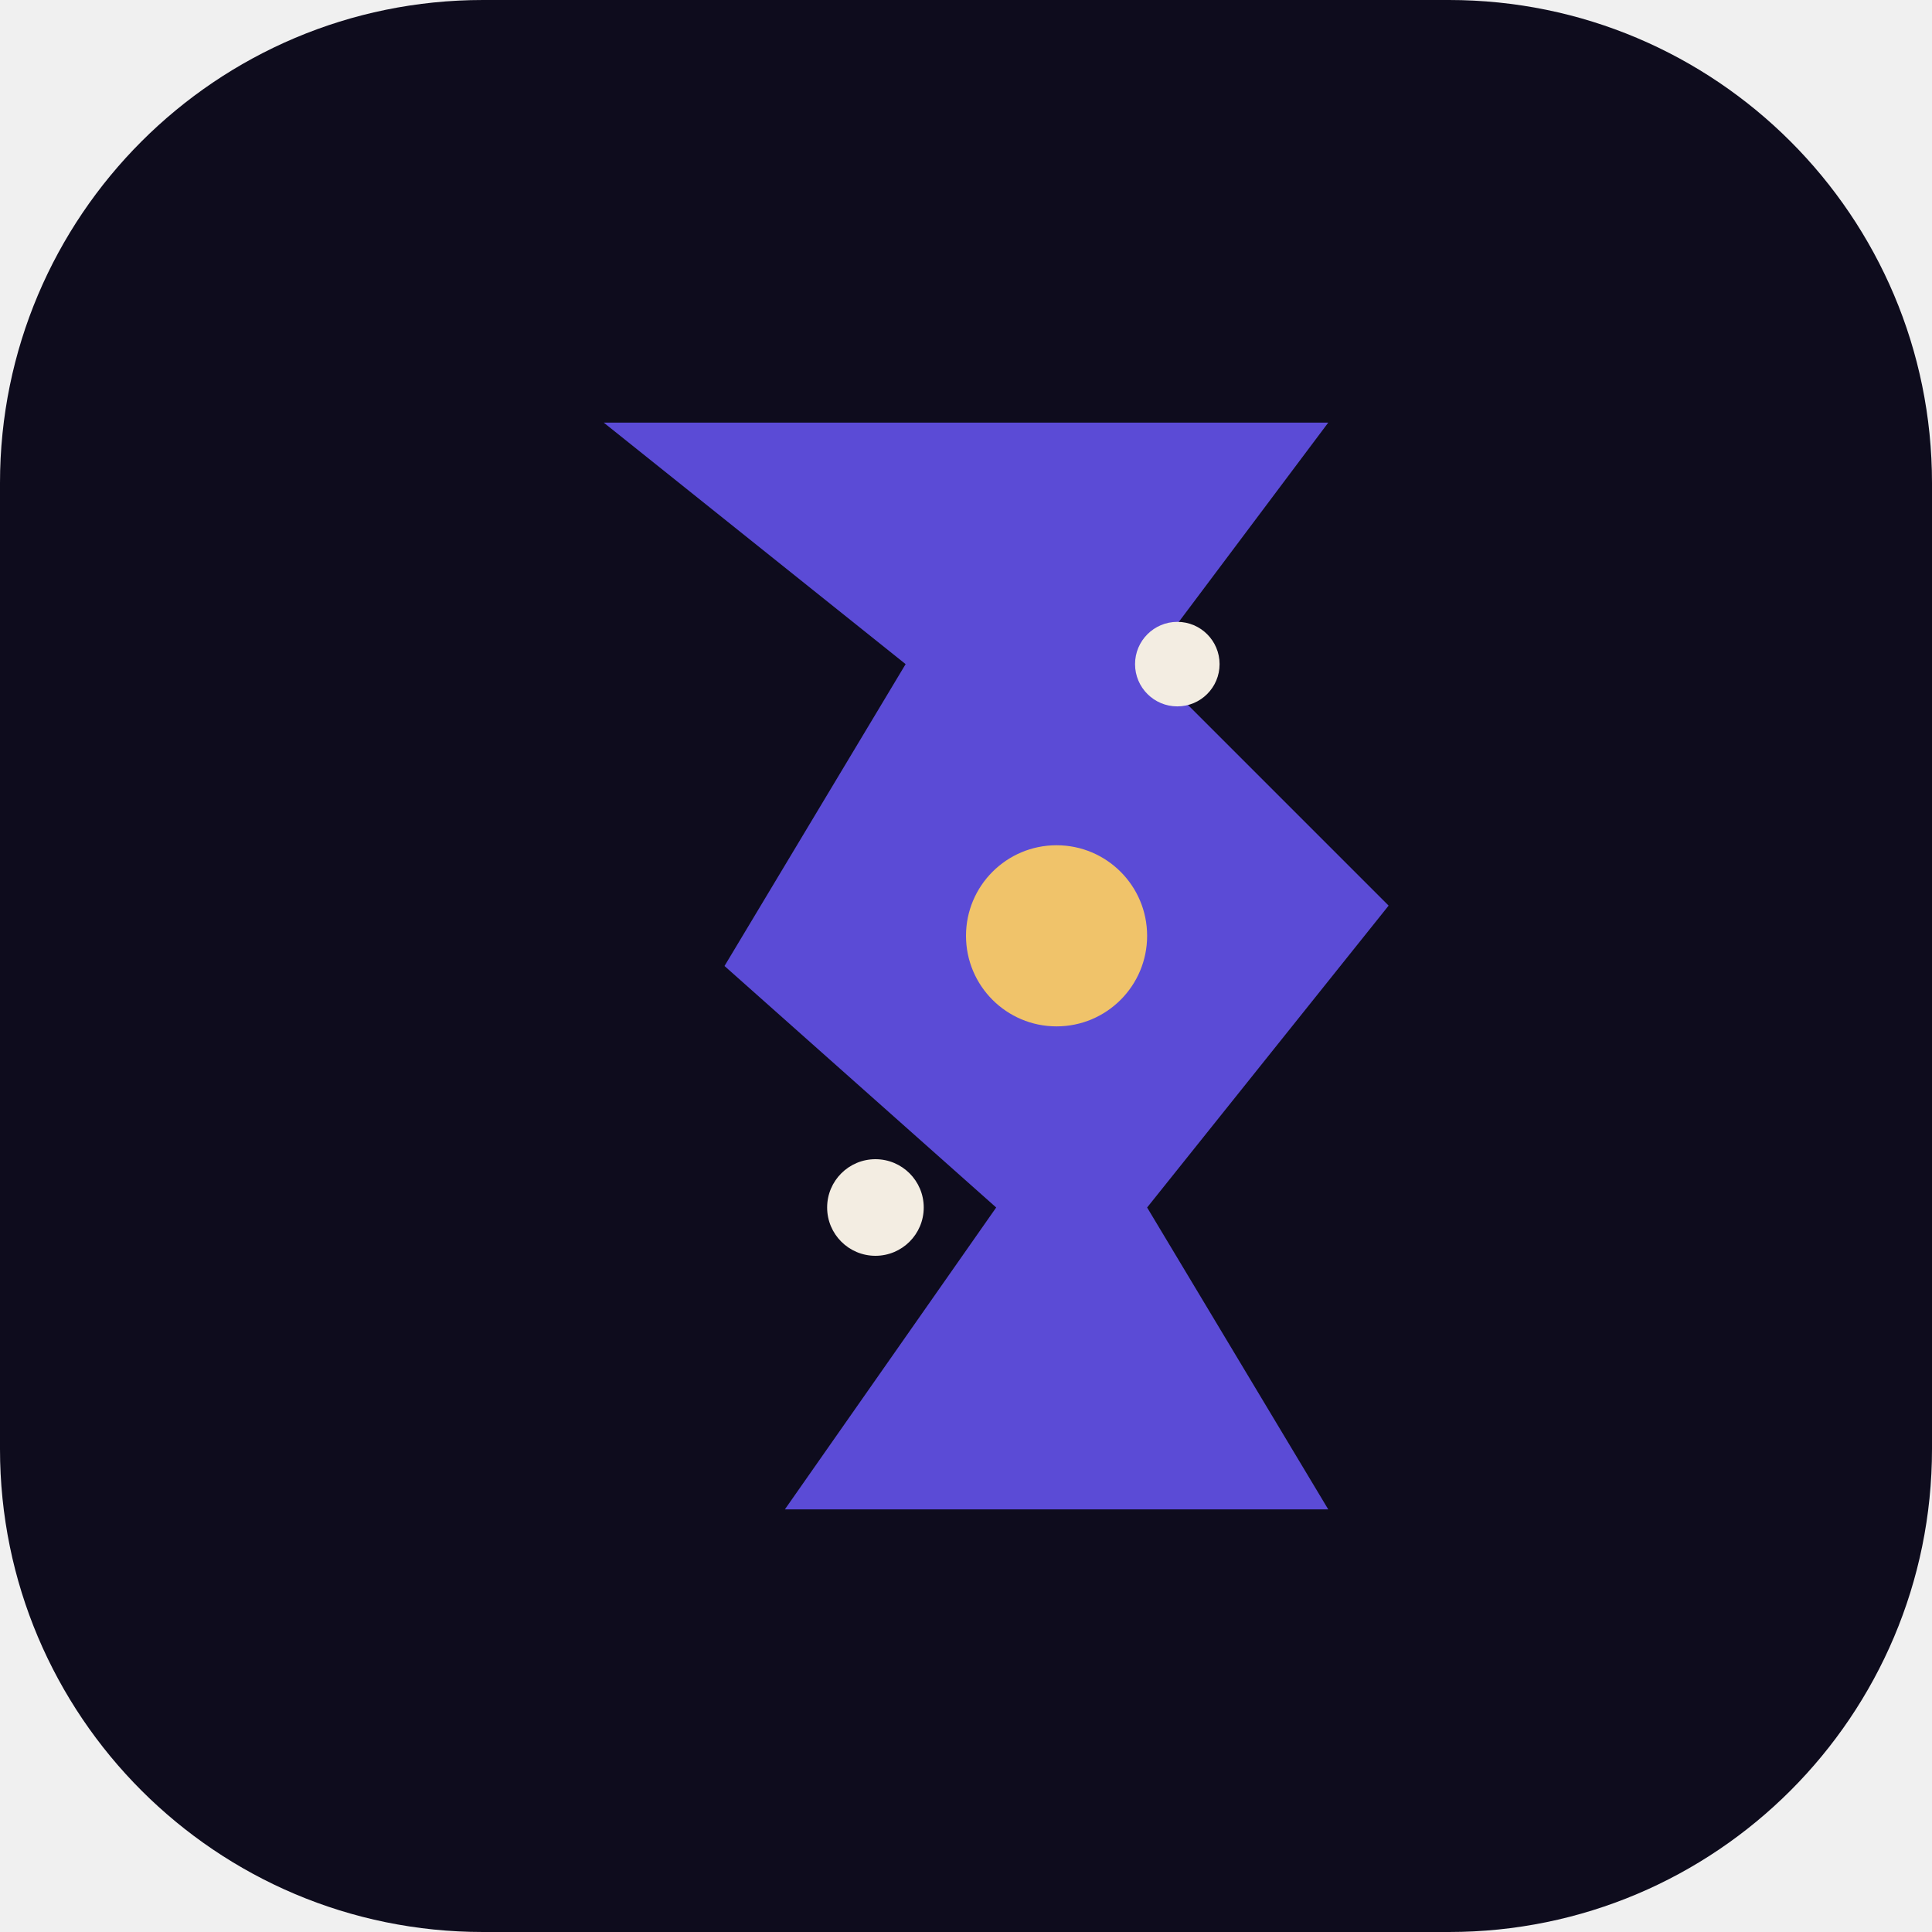
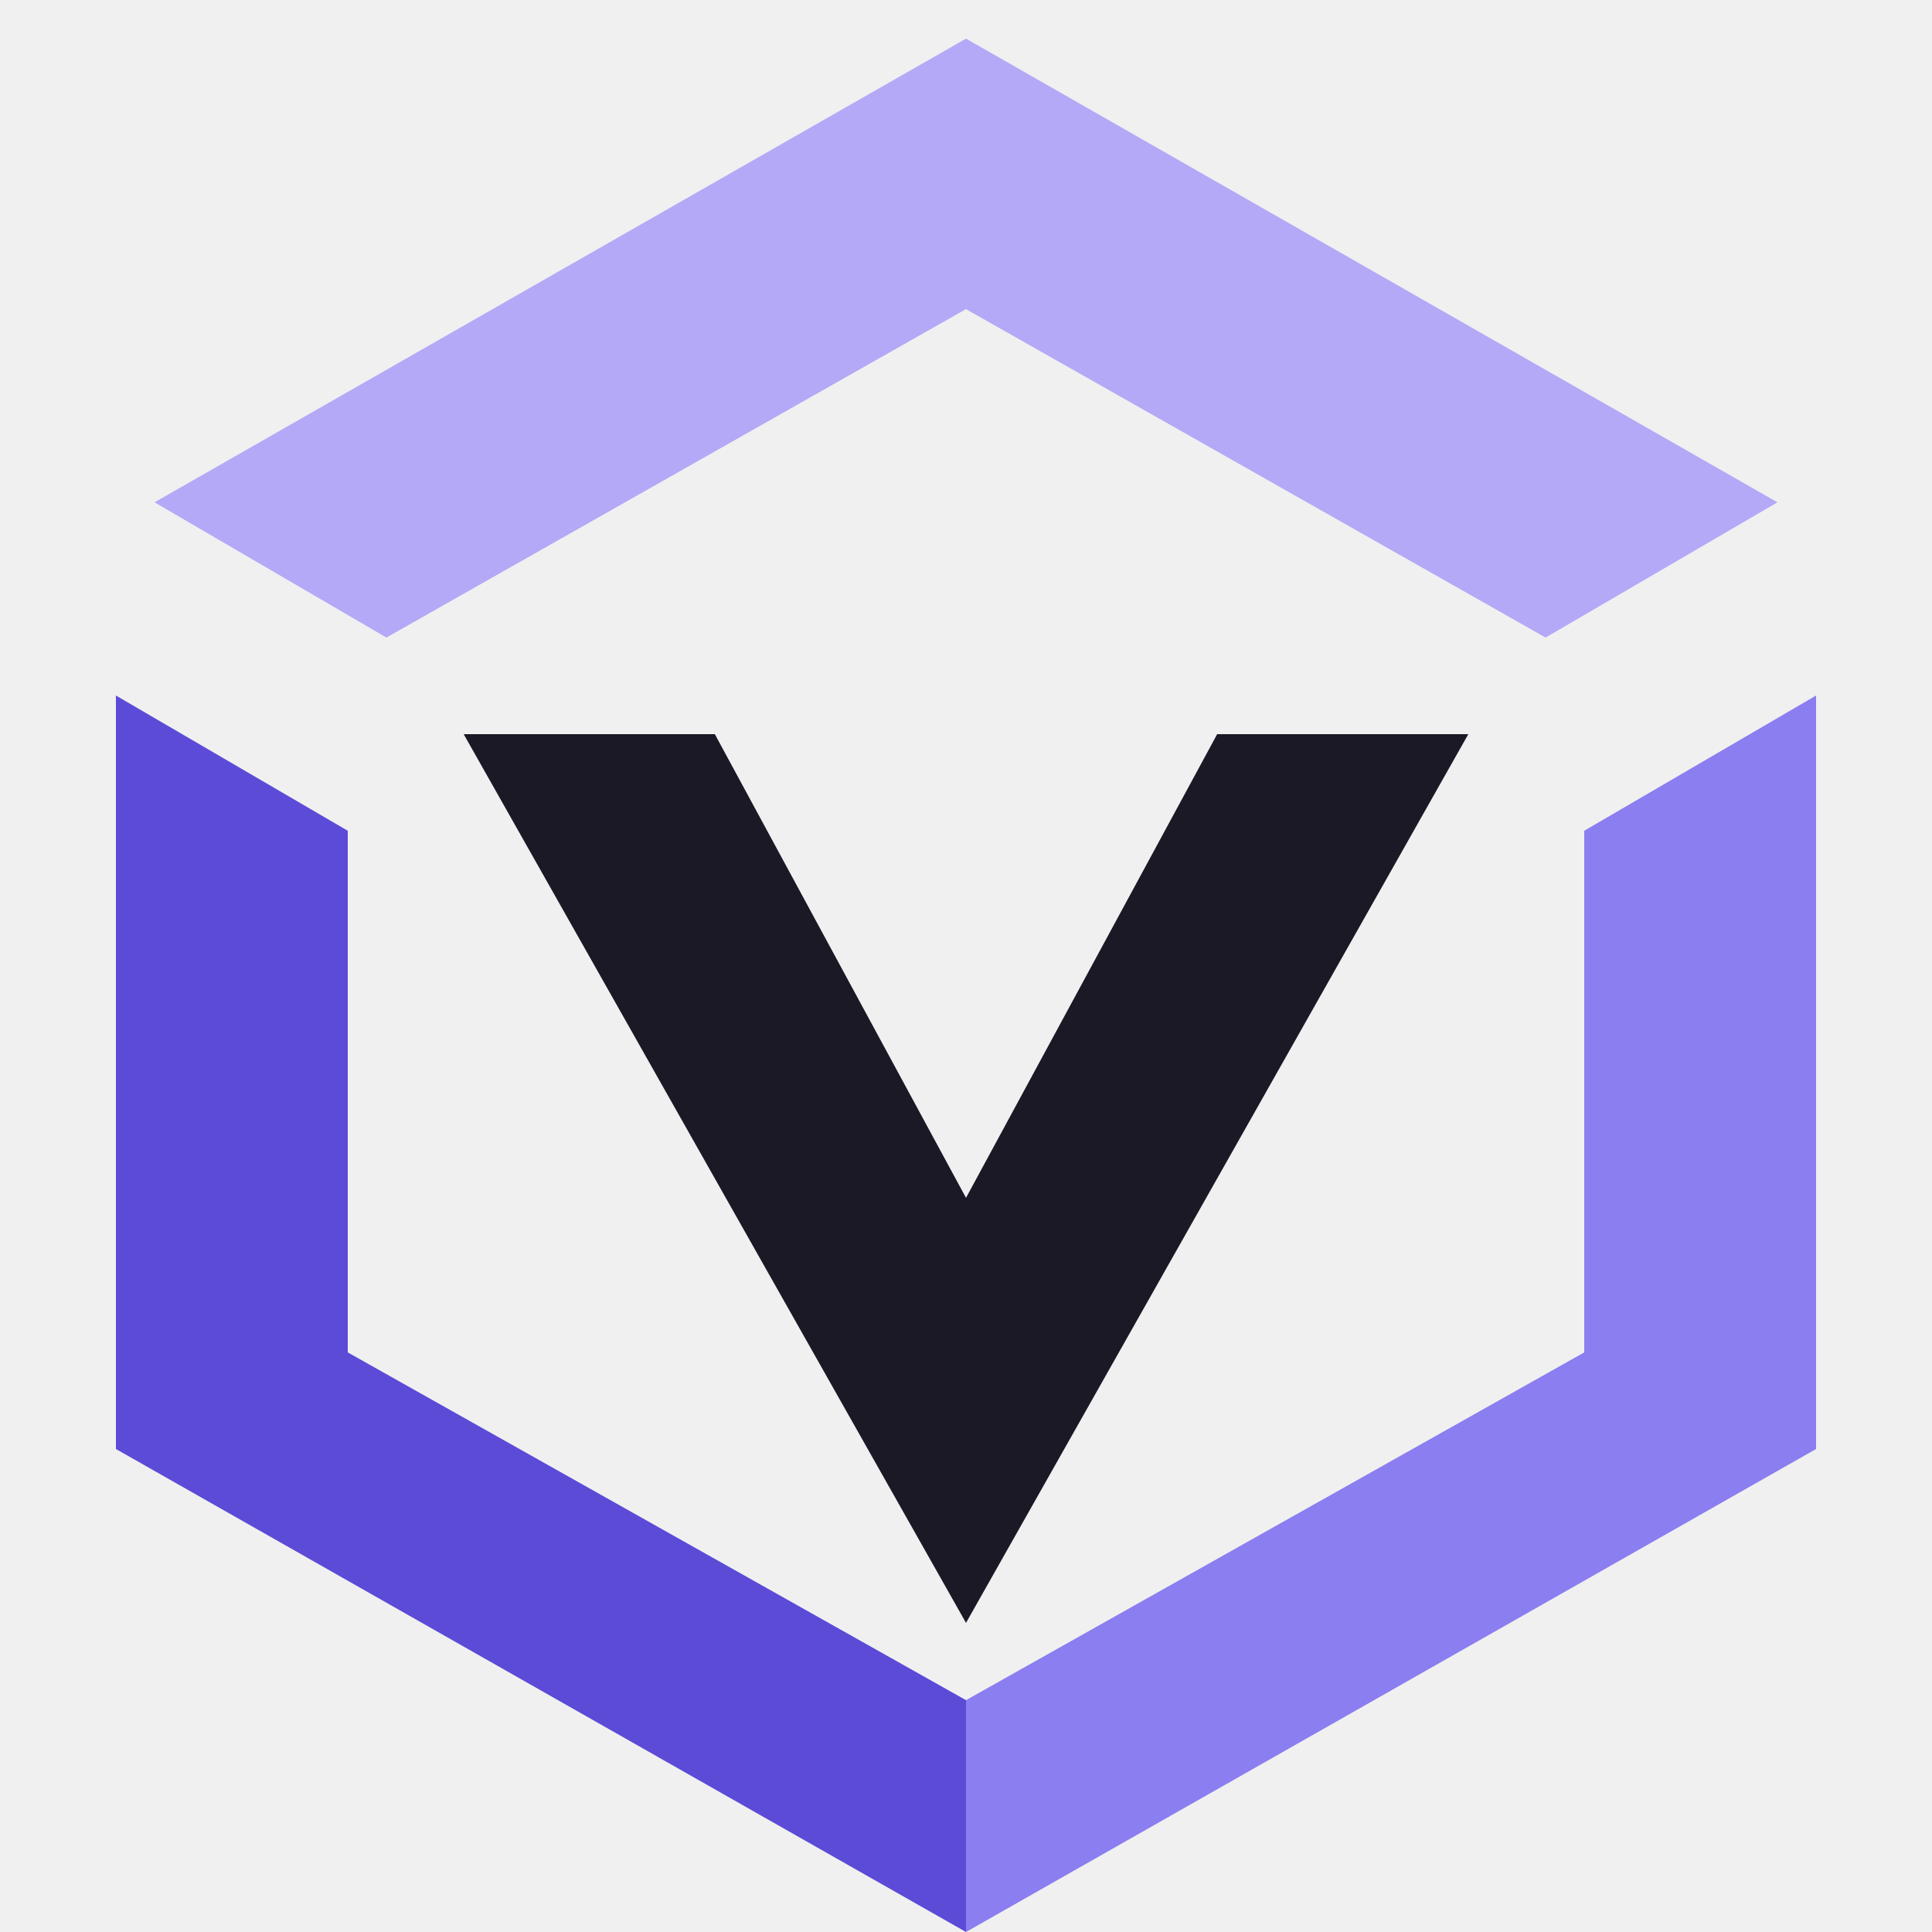
- <svg xmlns="http://www.w3.org/2000/svg" viewBox="0 0 64 64">
-   <rect width="64" height="64" rx="16" fill="#0e0c1d" />
-   <path d="M20 14 L30 22 L24 32 L33 40 L26 50 L44 50 L38 40 L46 30 L38 22 L44 14 Z" fill="#5b4bd6" />
-   <circle cx="35" cy="31" r="3" fill="#f0c36a" />
-   <circle cx="29" cy="40" r="1.6" fill="#f3ede2" />
-   <circle cx="39" cy="22" r="1.4" fill="#f3ede2" />
+ <svg xmlns="http://www.w3.org/2000/svg" viewBox="0 0 100 100" width="100" height="100">
+   <style>.v{fill:#1B1926}@media (prefers-color-scheme: dark){.v{fill:#FFFFFF}}</style>
+   <polygon fill="#B3A9F7" points="50,2 92,26 80,33 50,16 20,33 8,26" />
+   <polygon fill="#5B4BD6" points="6,36 18,43 18,70 50,88 50,100 6,75" />
+   <polygon fill="#8B7EF0" points="94,36 82,43 82,70 50,88 50,100 94,75" />
+   <polygon class="v" points="24,38 37,38 50,62 63,38 76,38 50,84" />
</svg>
